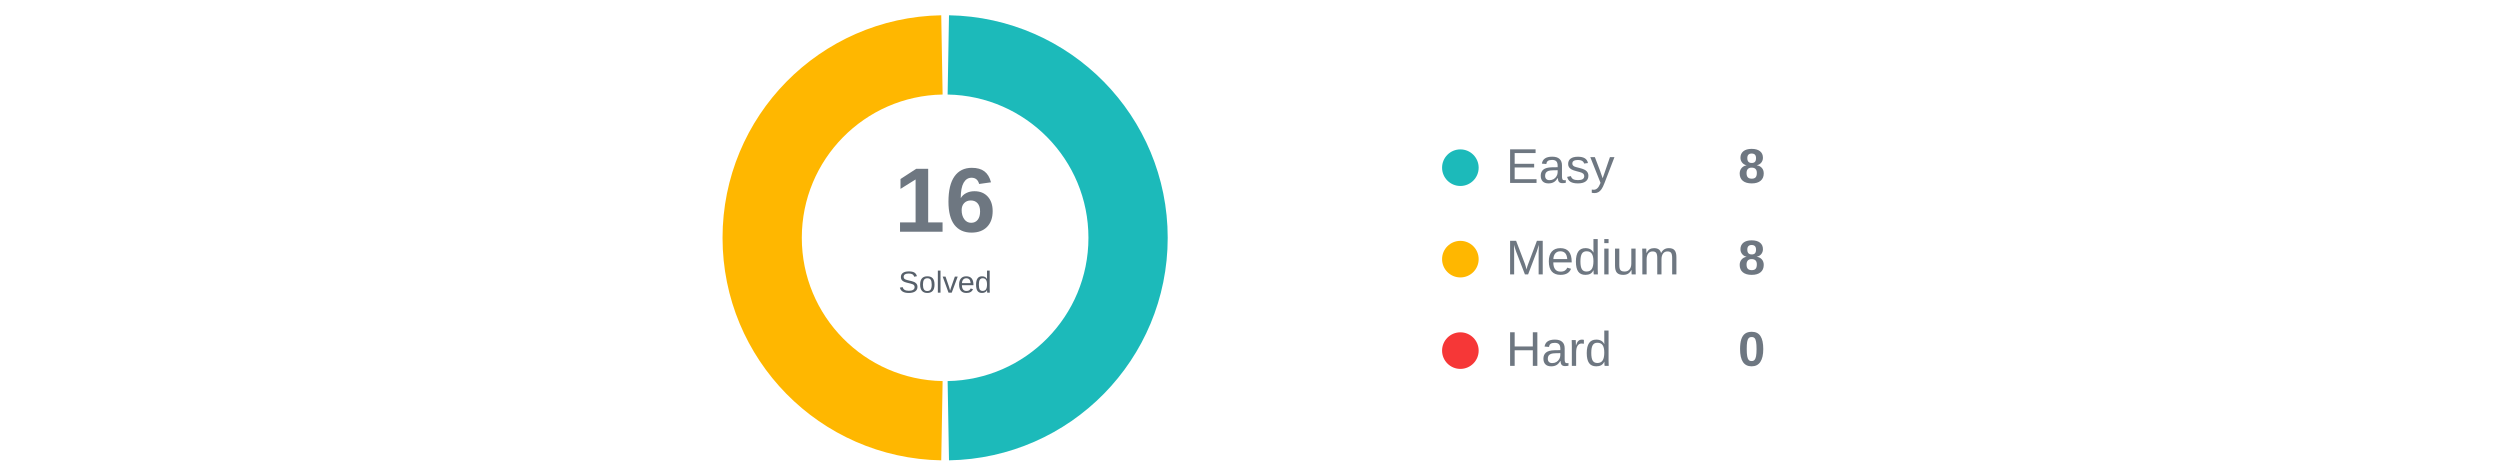
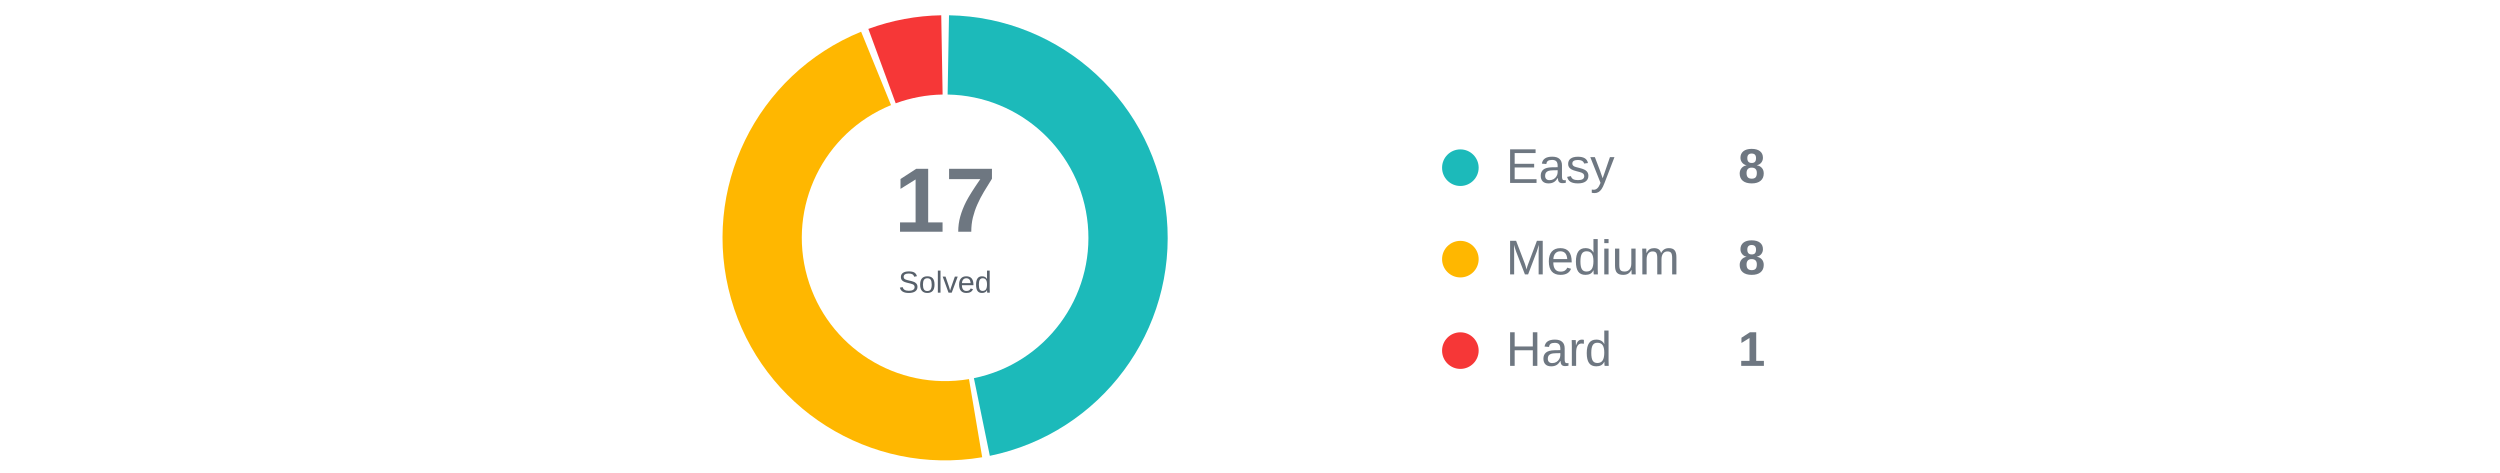
<svg xmlns="http://www.w3.org/2000/svg" width="820" height="155" viewBox="0 0 820 155">
-   <path d=" M 311.047 137.991 A 60 60 0 0 0 311.047 18.009 " fill="none" stroke="#1cbaba" stroke-width="26" stroke-linecap="butt" />
-   <path d=" M 308.953 18.009 A 60 60 0 0 0 308.953 137.991 " fill="none" stroke="#FFb700" stroke-width="26" stroke-linecap="butt" />
+   <path d=" M 322.053 136.777 A 60 60 0 0 0 311.047 18.009 " fill="none" stroke="#1cbaba" stroke-width="26" stroke-linecap="butt" />
+   <path d=" M 287.352 22.438 A 60 60 0 0 0 319.994 137.162 " fill="none" stroke="#FFb700" stroke-width="26" stroke-linecap="butt" />
+   <path d=" M 308.953 18.009 A 60 60 0 0 0 289.305 21.682 " fill="none" stroke="#f63737" stroke-width="26" stroke-linecap="butt" />
  <text x="310" y="76" text-anchor="middle" font-size="30" font-weight="700" font-family="Segoe UI, Arial" fill="#6e7781">
- 16
+ 17
</text>
  <text x="310" y="96" text-anchor="middle" font-size="10" font-family="Segoe UI, Arial" fill="#57606a">
Solved
</text>
  <circle cx="479" cy="55" r="6" fill="#1cbaba" />
  <text x="494" y="60" font-size="16" font-family="Segoe UI, Arial" fill="#6e7781">
Easy
</text>
  <text x="579" y="60" text-anchor="end" font-size="16" font-weight="700" font-family="Segoe UI, Arial" fill="#6e7781">
8

</text>
  <circle cx="479" cy="85" r="6" fill="#FFb700" />
  <text x="494" y="90" font-size="16" font-family="Segoe UI, Arial" fill="#6e7781">
Medium

</text>
  <text x="579" y="90" text-anchor="end" font-size="16" font-weight="700" font-family="Segoe UI, Arial" fill="#6e7781">
8
</text>
  <circle cx="479" cy="115" r="6" fill="#f63737" />
  <text x="494" y="120" font-size="16" font-family="Segoe UI, Arial" fill="#6e7781">
Hard
</text>
  <text x="579" y="120" text-anchor="end" font-size="16" font-weight="700" font-family="Segoe UI, Arial" fill="#6e7781">
- 0
+ 1
</text>
</svg>
